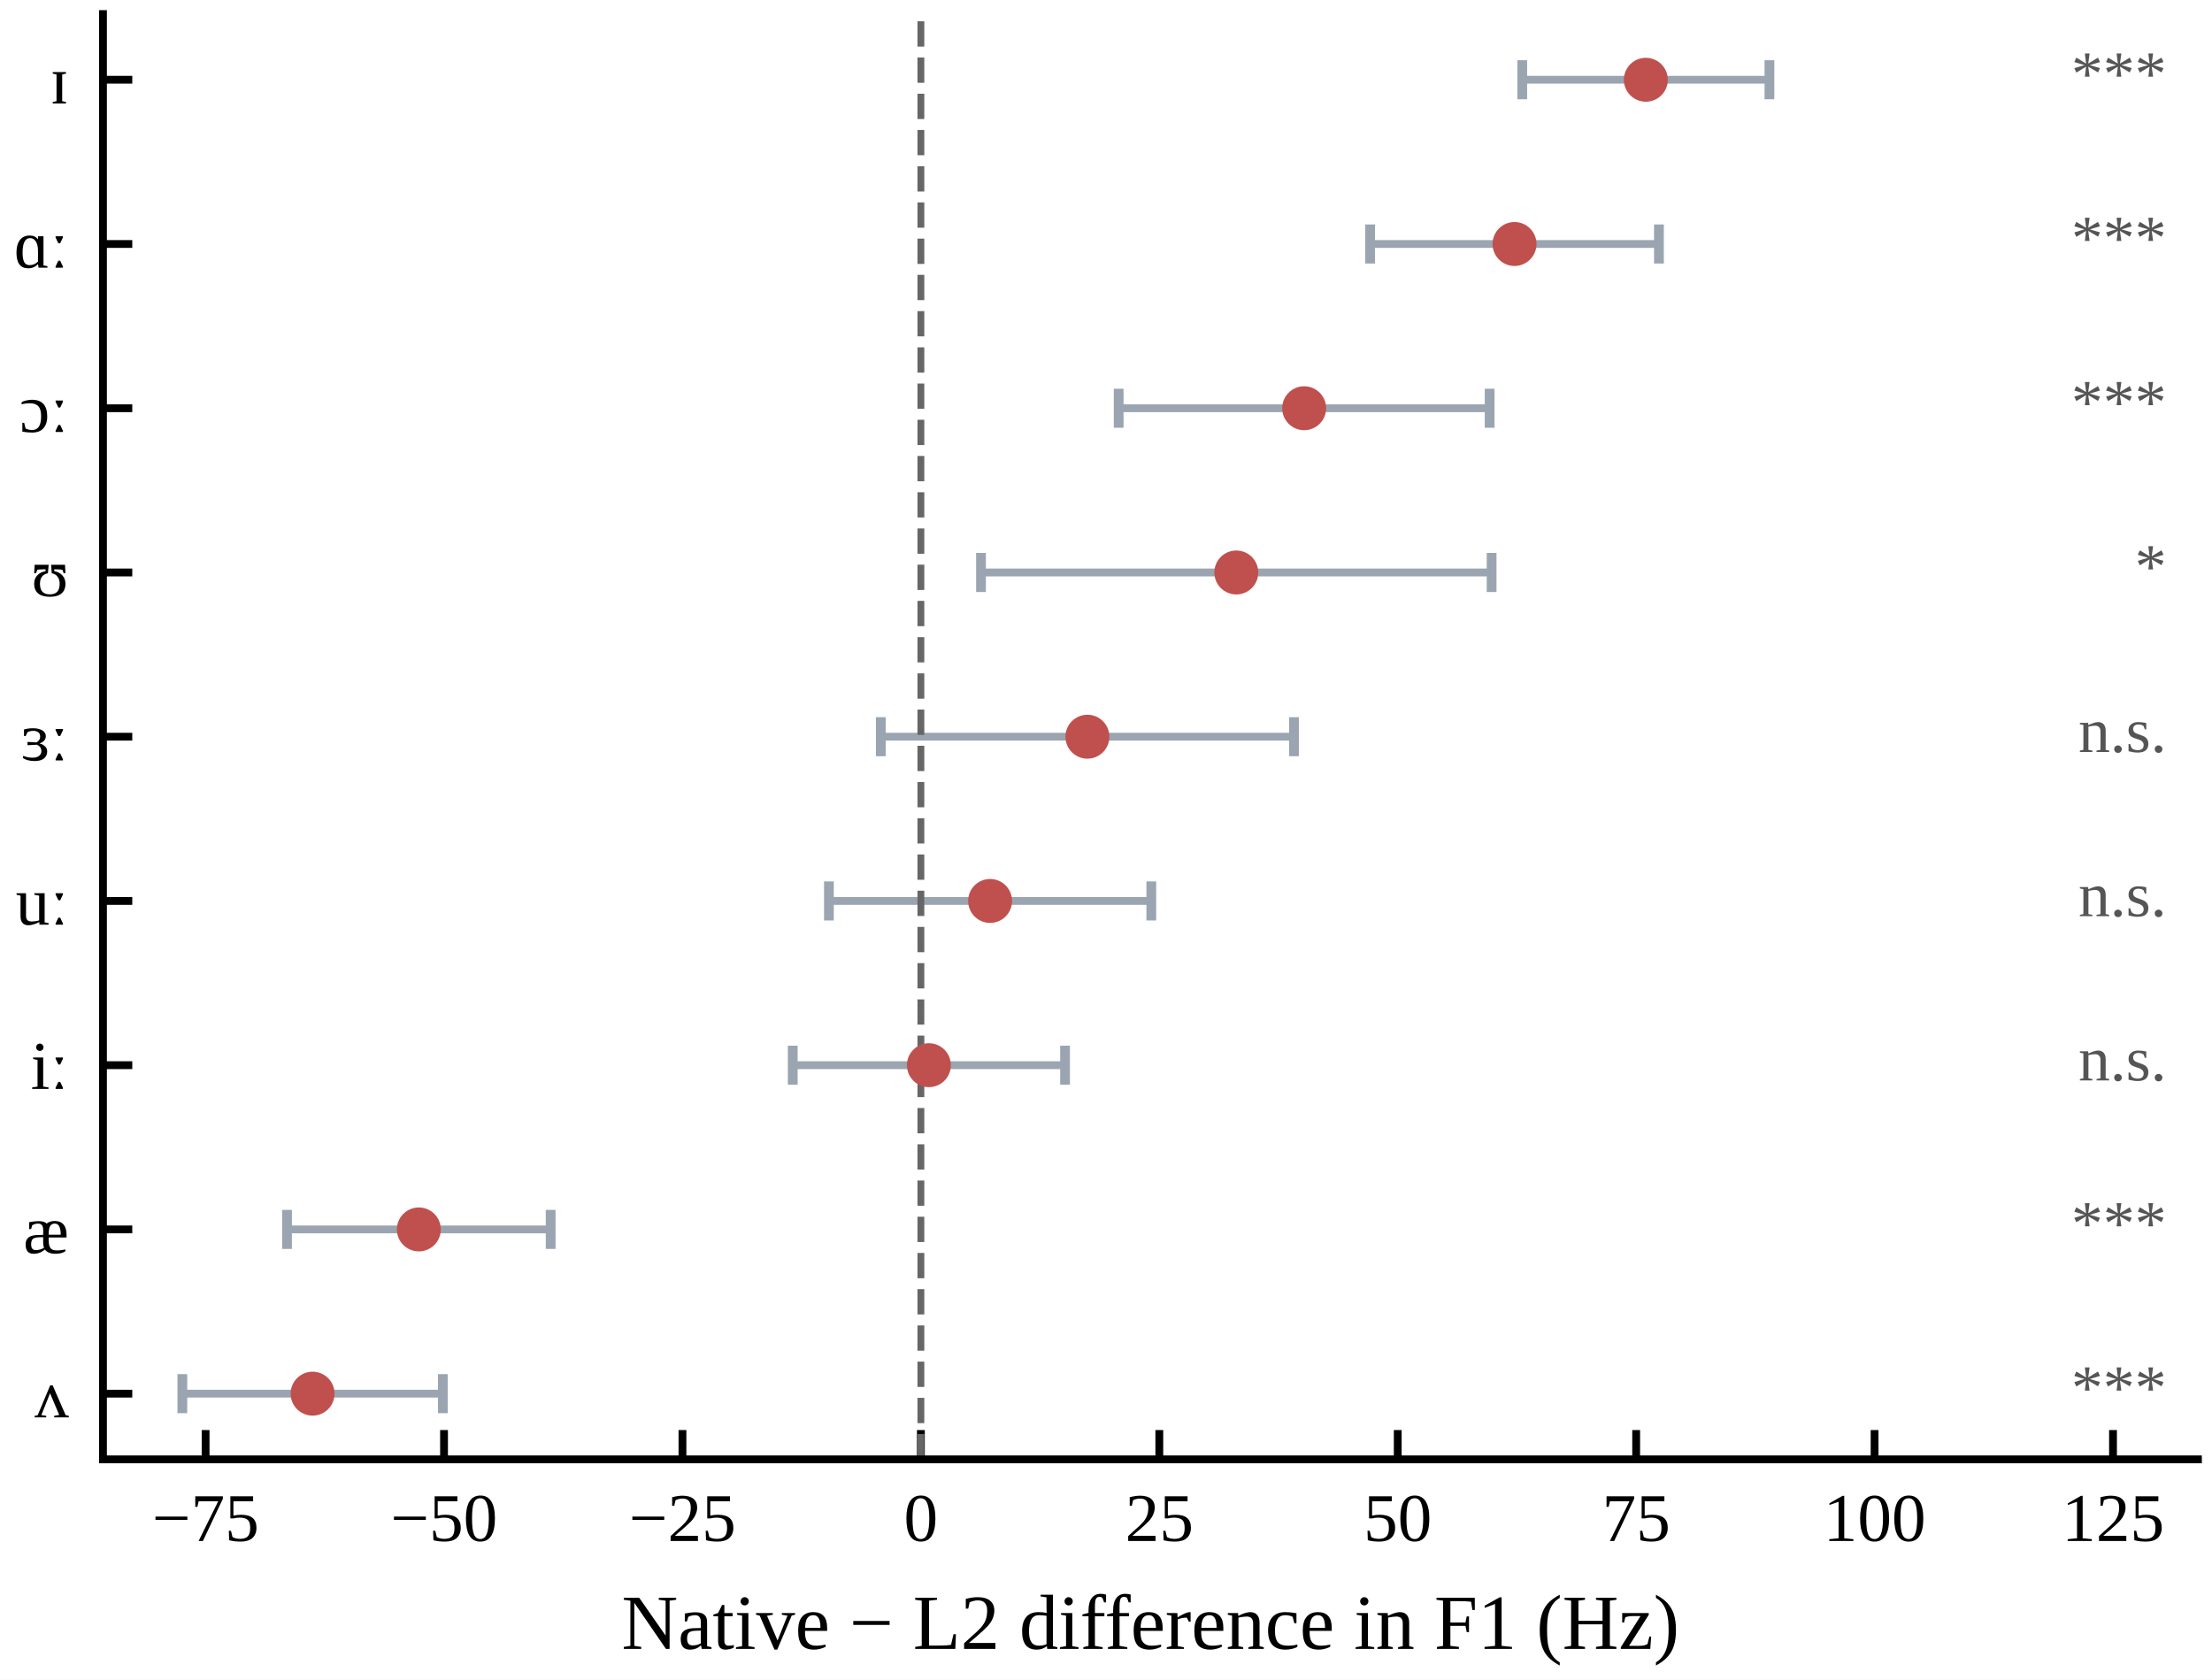
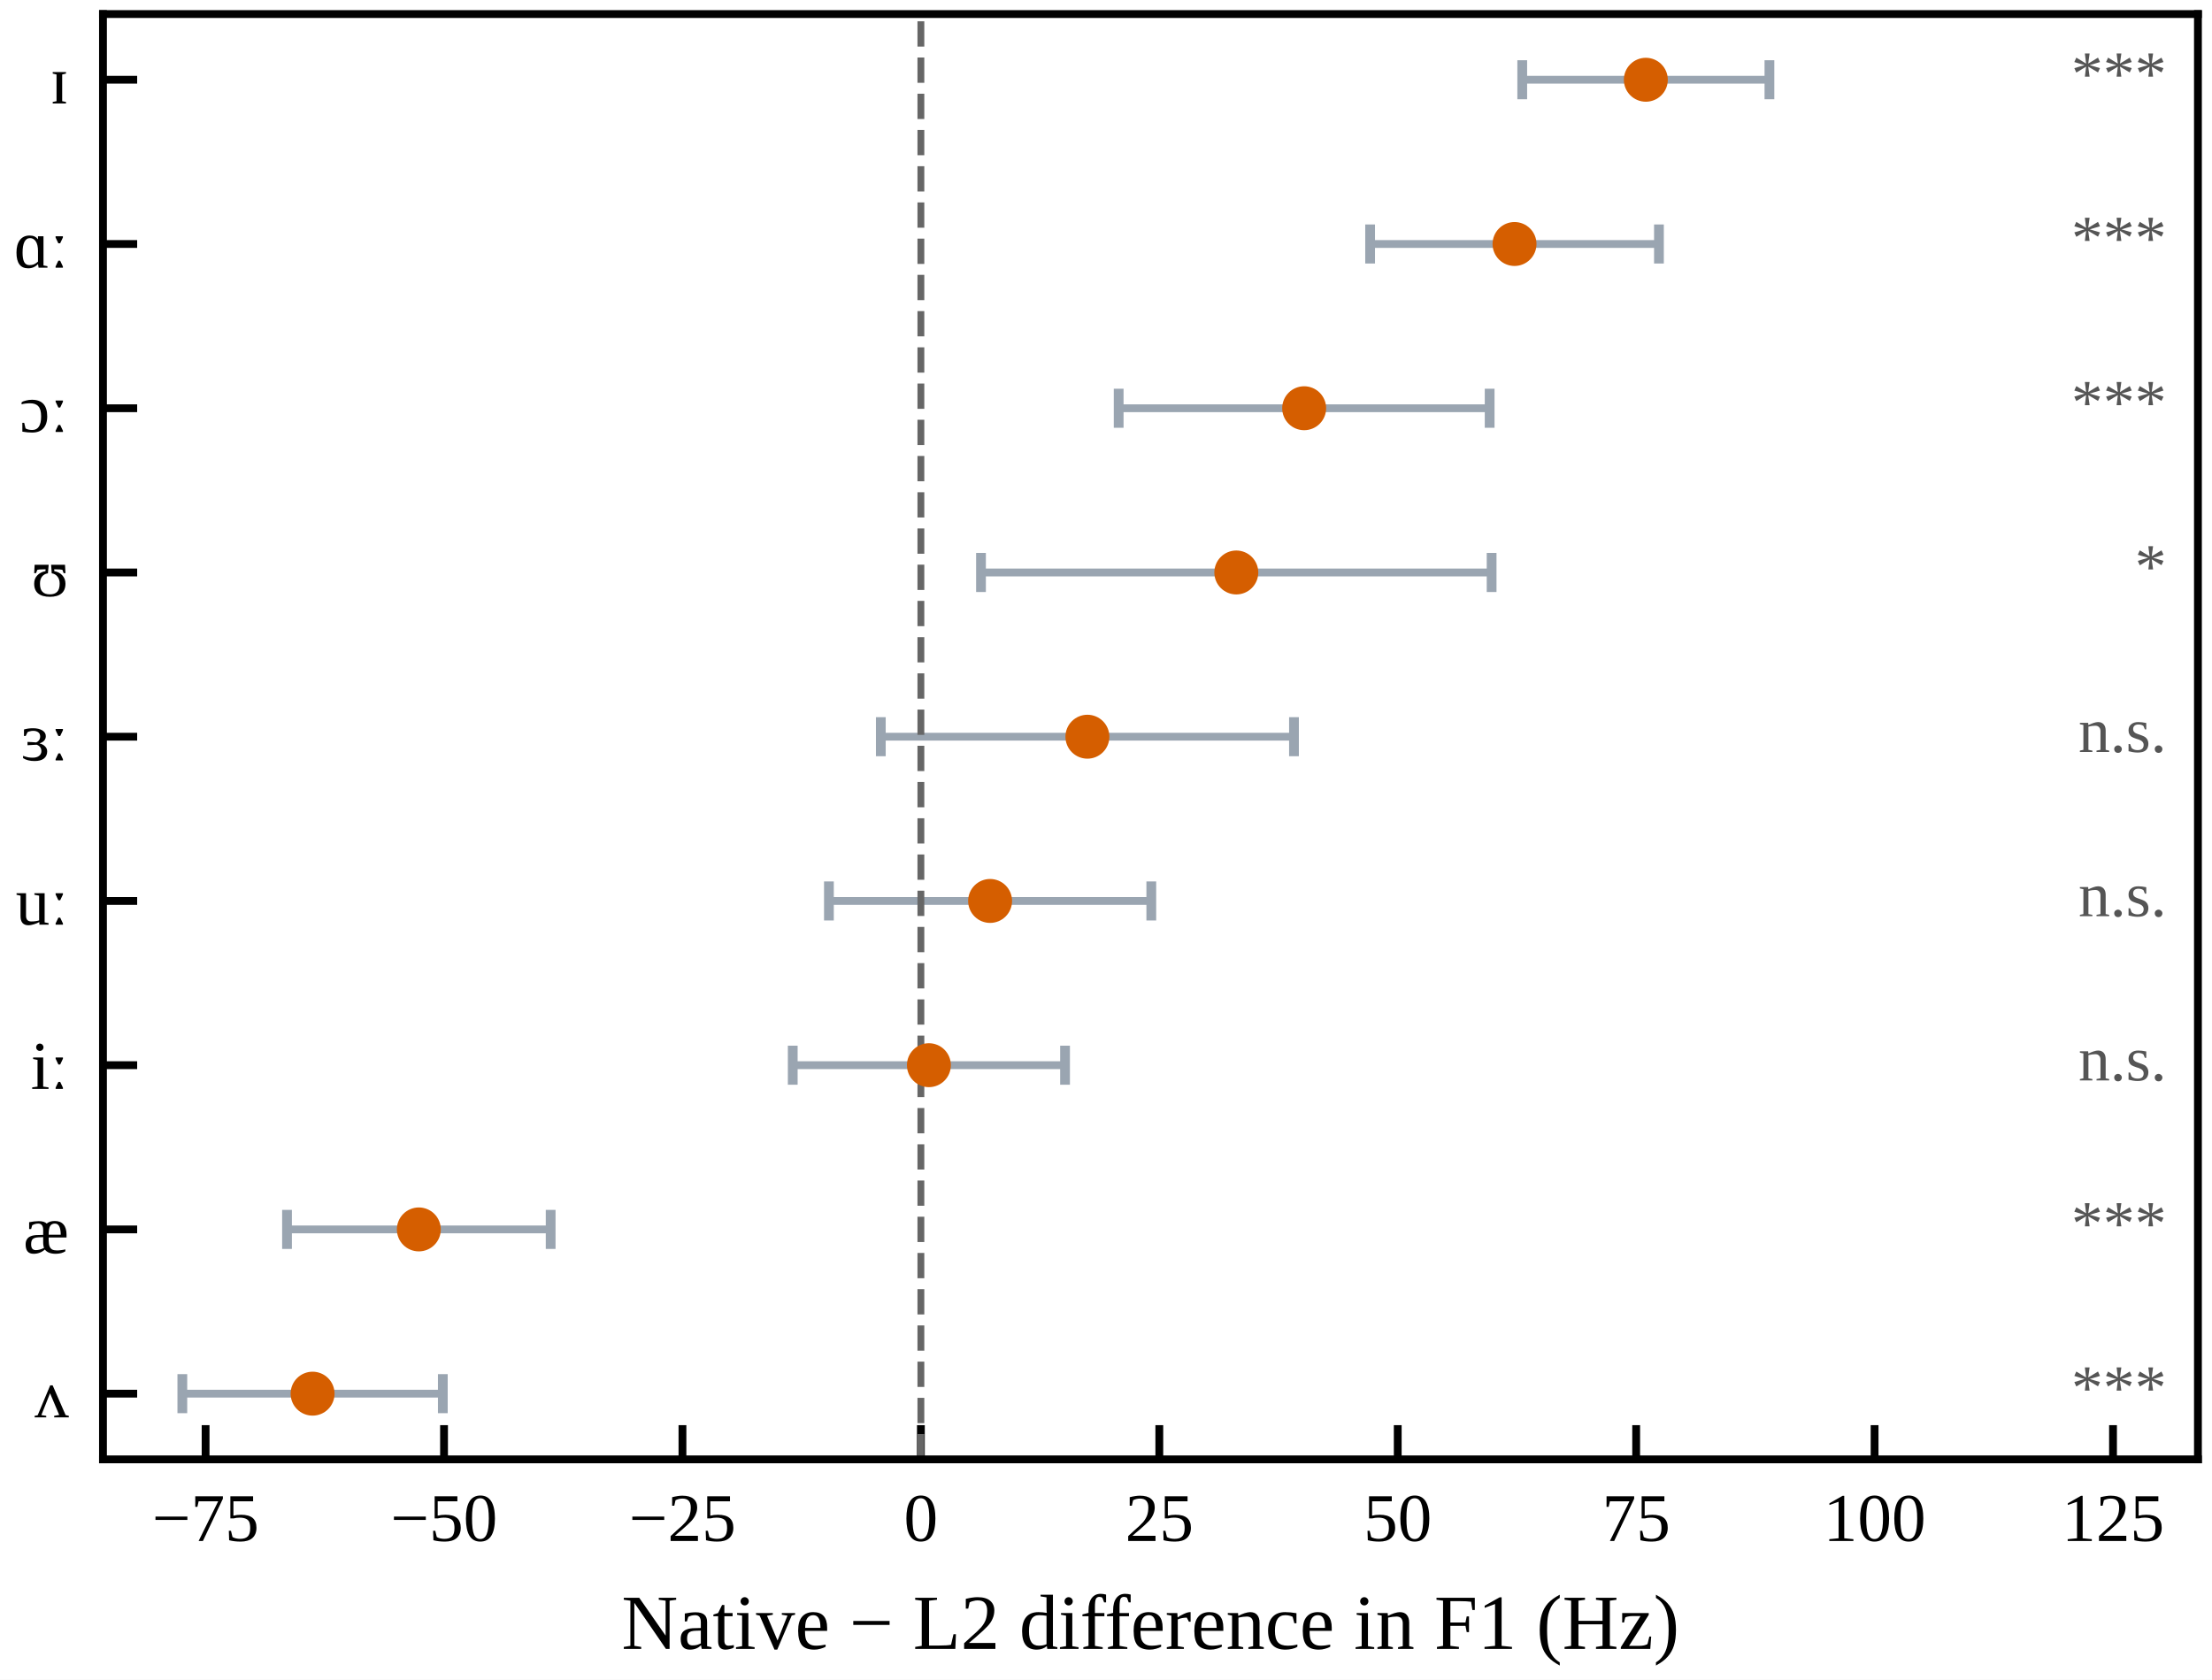
<svg xmlns="http://www.w3.org/2000/svg" xmlns:xlink="http://www.w3.org/1999/xlink" width="226.51pt" height="172.024pt" viewBox="0 0 226.51 172.024" version="1.1">
  <defs>
    <style type="text/css">*{stroke-linejoin: round; stroke-linecap: butt}</style>
  </defs>
  <g id="figure_1">
    <g id="patch_1">
      <path d="M 0 172.024  L 226.51 172.024  L 226.51 -0  L 0 -0  z " style="fill: #ffffff" />
    </g>
    <g id="axes_1">
      <g id="patch_2">
        <path d="M 10.545 149.46  L 225.07 149.46  L 225.07 1.44  L 10.545 1.44  z " style="fill: #ffffff" />
      </g>
      <g id="matplotlib.axis_1">
        <g id="xtick_1">
          <g id="line2d_1">
            <defs>
-               <path id="mf4f7af2790" d="M 0 0  L 0 -3  " style="stroke: #000000; stroke-width: 0.8" />
+               <path id="m628c683831" d="M 0 0  L 0 -3.5  " style="stroke: #000000; stroke-width: 0.8" />
            </defs>
            <g>
-               <use xlink:href="#mf4f7af2790" x="21.054" y="149.46" style="stroke: #000000; stroke-width: 0.8" />
+               <use xlink:href="#m628c683831" x="21.054" y="149.46" style="stroke: #000000; stroke-width: 0.8" />
            </g>
          </g>
          <g id="text_1">
            <text style="font-size: 7px; font-family: 'Times New Roman'; text-anchor: middle" x="21.054" y="157.821" transform="rotate(-0 21.0536 157.8206)">−75</text>
          </g>
        </g>
        <g id="xtick_2">
          <g id="line2d_2">
            <g>
-               <use xlink:href="#mf4f7af2790" x="45.469" y="149.46" style="stroke: #000000; stroke-width: 0.8" />
+               <use xlink:href="#m628c683831" x="45.469" y="149.46" style="stroke: #000000; stroke-width: 0.8" />
            </g>
          </g>
          <g id="text_2">
            <text style="font-size: 7px; font-family: 'Times New Roman'; text-anchor: middle" x="45.469" y="157.821" transform="rotate(-0 45.4686 157.8206)">−50</text>
          </g>
        </g>
        <g id="xtick_3">
          <g id="line2d_3">
            <g>
-               <use xlink:href="#mf4f7af2790" x="69.884" y="149.46" style="stroke: #000000; stroke-width: 0.8" />
+               <use xlink:href="#m628c683831" x="69.884" y="149.46" style="stroke: #000000; stroke-width: 0.8" />
            </g>
          </g>
          <g id="text_3">
            <text style="font-size: 7px; font-family: 'Times New Roman'; text-anchor: middle" x="69.884" y="157.821" transform="rotate(-0 69.88361 157.8206)">−25</text>
          </g>
        </g>
        <g id="xtick_4">
          <g id="line2d_4">
            <g>
-               <use xlink:href="#mf4f7af2790" x="94.299" y="149.46" style="stroke: #000000; stroke-width: 0.8" />
+               <use xlink:href="#m628c683831" x="94.299" y="149.46" style="stroke: #000000; stroke-width: 0.8" />
            </g>
          </g>
          <g id="text_4">
            <text style="font-size: 7px; font-family: 'Times New Roman'; text-anchor: middle" x="94.299" y="157.821" transform="rotate(-0 94.29861 157.8206)">0</text>
          </g>
        </g>
        <g id="xtick_5">
          <g id="line2d_5">
            <g>
-               <use xlink:href="#mf4f7af2790" x="118.714" y="149.46" style="stroke: #000000; stroke-width: 0.8" />
+               <use xlink:href="#m628c683831" x="118.714" y="149.46" style="stroke: #000000; stroke-width: 0.8" />
            </g>
          </g>
          <g id="text_5">
            <text style="font-size: 7px; font-family: 'Times New Roman'; text-anchor: middle" x="118.714" y="157.821" transform="rotate(-0 118.7136 157.8206)">25</text>
          </g>
        </g>
        <g id="xtick_6">
          <g id="line2d_6">
            <g>
-               <use xlink:href="#mf4f7af2790" x="143.129" y="149.46" style="stroke: #000000; stroke-width: 0.8" />
+               <use xlink:href="#m628c683831" x="143.129" y="149.46" style="stroke: #000000; stroke-width: 0.8" />
            </g>
          </g>
          <g id="text_6">
            <text style="font-size: 7px; font-family: 'Times New Roman'; text-anchor: middle" x="143.129" y="157.821" transform="rotate(-0 143.1286 157.8206)">50</text>
          </g>
        </g>
        <g id="xtick_7">
          <g id="line2d_7">
            <g>
-               <use xlink:href="#mf4f7af2790" x="167.544" y="149.46" style="stroke: #000000; stroke-width: 0.8" />
+               <use xlink:href="#m628c683831" x="167.544" y="149.46" style="stroke: #000000; stroke-width: 0.8" />
            </g>
          </g>
          <g id="text_7">
            <text style="font-size: 7px; font-family: 'Times New Roman'; text-anchor: middle" x="167.544" y="157.821" transform="rotate(-0 167.5436 157.8206)">75</text>
          </g>
        </g>
        <g id="xtick_8">
          <g id="line2d_8">
            <g>
-               <use xlink:href="#mf4f7af2790" x="191.959" y="149.46" style="stroke: #000000; stroke-width: 0.8" />
+               <use xlink:href="#m628c683831" x="191.959" y="149.46" style="stroke: #000000; stroke-width: 0.8" />
            </g>
          </g>
          <g id="text_8">
            <text style="font-size: 7px; font-family: 'Times New Roman'; text-anchor: middle" x="191.959" y="157.821" transform="rotate(-0 191.9586 157.8206)">100</text>
          </g>
        </g>
        <g id="xtick_9">
          <g id="line2d_9">
            <g>
-               <use xlink:href="#mf4f7af2790" x="216.374" y="149.46" style="stroke: #000000; stroke-width: 0.8" />
+               <use xlink:href="#m628c683831" x="216.374" y="149.46" style="stroke: #000000; stroke-width: 0.8" />
            </g>
          </g>
          <g id="text_9">
            <text style="font-size: 7px; font-family: 'Times New Roman'; text-anchor: middle" x="216.374" y="157.821" transform="rotate(-0 216.3736 157.8206)">125</text>
          </g>
        </g>
        <g id="text_10">
          <text style="font-size: 8px; font-family: 'Times New Roman'; text-anchor: middle" x="117.808" y="168.873" transform="rotate(-0 117.8079 168.873)">Native − L2 difference in F1 (Hz)</text>
        </g>
      </g>
      <g id="matplotlib.axis_2">
        <g id="ytick_1">
          <g id="line2d_10">
            <defs>
-               <path id="mac81b61fd4" d="M 0 0  L 3 0  " style="stroke: #000000; stroke-width: 0.8" />
+               <path id="m82e6195e56" d="M 0 0  L 3.5 0  " style="stroke: #000000; stroke-width: 0.8" />
            </defs>
            <g>
-               <use xlink:href="#mac81b61fd4" x="10.545" y="142.732" style="stroke: #000000; stroke-width: 0.8" />
+               <use xlink:href="#m82e6195e56" x="10.545" y="142.732" style="stroke: #000000; stroke-width: 0.8" />
            </g>
          </g>
          <g id="text_11">
            <text style="font-size: 7px; font-family: 'Times New Roman'; text-anchor: end" x="7.045" y="145.162" transform="rotate(-0 7.045469 145.1621)">ʌ</text>
          </g>
        </g>
        <g id="ytick_2">
          <g id="line2d_11">
            <g>
-               <use xlink:href="#mac81b61fd4" x="10.545" y="125.911" style="stroke: #000000; stroke-width: 0.8" />
+               <use xlink:href="#m82e6195e56" x="10.545" y="125.911" style="stroke: #000000; stroke-width: 0.8" />
            </g>
          </g>
          <g id="text_12">
            <text style="font-size: 7px; font-family: 'Times New Roman'; text-anchor: end" x="7.045" y="128.342" transform="rotate(-0 7.045469 128.3417)">æ</text>
          </g>
        </g>
        <g id="ytick_3">
          <g id="line2d_12">
            <g>
-               <use xlink:href="#mac81b61fd4" x="10.545" y="109.091" style="stroke: #000000; stroke-width: 0.8" />
+               <use xlink:href="#m82e6195e56" x="10.545" y="109.091" style="stroke: #000000; stroke-width: 0.8" />
            </g>
          </g>
          <g id="text_13">
            <text style="font-size: 7px; font-family: 'Times New Roman'; text-anchor: end" x="7.045" y="111.521" transform="rotate(-0 7.045469 111.5212)">iː</text>
          </g>
        </g>
        <g id="ytick_4">
          <g id="line2d_13">
            <g>
-               <use xlink:href="#mac81b61fd4" x="10.545" y="92.27" style="stroke: #000000; stroke-width: 0.8" />
+               <use xlink:href="#m82e6195e56" x="10.545" y="92.27" style="stroke: #000000; stroke-width: 0.8" />
            </g>
          </g>
          <g id="text_14">
            <text style="font-size: 7px; font-family: 'Times New Roman'; text-anchor: end" x="7.045" y="94.701" transform="rotate(-0 7.045469 94.70077)">uː</text>
          </g>
        </g>
        <g id="ytick_5">
          <g id="line2d_14">
            <g>
-               <use xlink:href="#mac81b61fd4" x="10.545" y="75.45" style="stroke: #000000; stroke-width: 0.8" />
+               <use xlink:href="#m82e6195e56" x="10.545" y="75.45" style="stroke: #000000; stroke-width: 0.8" />
            </g>
          </g>
          <g id="text_15">
            <text style="font-size: 7px; font-family: 'Times New Roman'; text-anchor: end" x="7.045" y="77.88" transform="rotate(-0 7.045469 77.88031)">ɜː</text>
          </g>
        </g>
        <g id="ytick_6">
          <g id="line2d_15">
            <g>
-               <use xlink:href="#mac81b61fd4" x="10.545" y="58.63" style="stroke: #000000; stroke-width: 0.8" />
+               <use xlink:href="#m82e6195e56" x="10.545" y="58.63" style="stroke: #000000; stroke-width: 0.8" />
            </g>
          </g>
          <g id="text_16">
            <text style="font-size: 7px; font-family: 'Times New Roman'; text-anchor: end" x="7.045" y="61.06" transform="rotate(-0 7.045469 61.05986)">ʊ</text>
          </g>
        </g>
        <g id="ytick_7">
          <g id="line2d_16">
            <g>
-               <use xlink:href="#mac81b61fd4" x="10.545" y="41.809" style="stroke: #000000; stroke-width: 0.8" />
+               <use xlink:href="#m82e6195e56" x="10.545" y="41.809" style="stroke: #000000; stroke-width: 0.8" />
            </g>
          </g>
          <g id="text_17">
            <text style="font-size: 7px; font-family: 'Times New Roman'; text-anchor: end" x="7.045" y="44.239" transform="rotate(-0 7.045469 44.2394)">ɔː</text>
          </g>
        </g>
        <g id="ytick_8">
          <g id="line2d_17">
            <g>
-               <use xlink:href="#mac81b61fd4" x="10.545" y="24.989" style="stroke: #000000; stroke-width: 0.8" />
+               <use xlink:href="#m82e6195e56" x="10.545" y="24.989" style="stroke: #000000; stroke-width: 0.8" />
            </g>
          </g>
          <g id="text_18">
            <text style="font-size: 7px; font-family: 'Times New Roman'; text-anchor: end" x="7.045" y="27.419" transform="rotate(-0 7.045469 27.41895)">ɑː</text>
          </g>
        </g>
        <g id="ytick_9">
          <g id="line2d_18">
            <g>
-               <use xlink:href="#mac81b61fd4" x="10.545" y="8.168" style="stroke: #000000; stroke-width: 0.8" />
+               <use xlink:href="#m82e6195e56" x="10.545" y="8.168" style="stroke: #000000; stroke-width: 0.8" />
            </g>
          </g>
          <g id="text_19">
            <text style="font-size: 7px; font-family: 'Times New Roman'; text-anchor: end" x="7.045" y="10.598" transform="rotate(-0 7.045469 10.59849)">ɪ</text>
          </g>
        </g>
      </g>
      <g id="LineCollection_1">
-         <path d="M 18.671 142.732  L 45.346 142.732  " clip-path="url(#p1f3de00810)" style="fill: none; stroke: #9aa5b1; stroke-width: 0.8" />
-         <path d="M 29.391 125.911  L 56.388 125.911  " clip-path="url(#p1f3de00810)" style="fill: none; stroke: #9aa5b1; stroke-width: 0.8" />
-         <path d="M 81.177 109.091  L 109.061 109.091  " clip-path="url(#p1f3de00810)" style="fill: none; stroke: #9aa5b1; stroke-width: 0.8" />
-         <path d="M 84.881 92.27  L 117.893 92.27  " clip-path="url(#p1f3de00810)" style="fill: none; stroke: #9aa5b1; stroke-width: 0.8" />
-         <path d="M 90.196 75.45  L 132.505 75.45  " clip-path="url(#p1f3de00810)" style="fill: none; stroke: #9aa5b1; stroke-width: 0.8" />
-         <path d="M 100.454 58.63  L 152.742 58.63  " clip-path="url(#p1f3de00810)" style="fill: none; stroke: #9aa5b1; stroke-width: 0.8" />
-         <path d="M 114.553 41.809  L 152.541 41.809  " clip-path="url(#p1f3de00810)" style="fill: none; stroke: #9aa5b1; stroke-width: 0.8" />
-         <path d="M 140.3 24.989  L 169.876 24.989  " clip-path="url(#p1f3de00810)" style="fill: none; stroke: #9aa5b1; stroke-width: 0.8" />
-         <path d="M 155.878 8.168  L 181.19 8.168  " clip-path="url(#p1f3de00810)" style="fill: none; stroke: #9aa5b1; stroke-width: 0.8" />
+         <path d="M 18.671 142.732  L 45.346 142.732  " clip-path="url(#p99ef119f56)" style="fill: none; stroke: #9aa5b1; stroke-width: 0.8" />
+         <path d="M 29.391 125.911  L 56.388 125.911  " clip-path="url(#p99ef119f56)" style="fill: none; stroke: #9aa5b1; stroke-width: 0.8" />
+         <path d="M 81.177 109.091  L 109.061 109.091  " clip-path="url(#p99ef119f56)" style="fill: none; stroke: #9aa5b1; stroke-width: 0.8" />
+         <path d="M 84.881 92.27  L 117.893 92.27  " clip-path="url(#p99ef119f56)" style="fill: none; stroke: #9aa5b1; stroke-width: 0.8" />
+         <path d="M 90.196 75.45  L 132.505 75.45  " clip-path="url(#p99ef119f56)" style="fill: none; stroke: #9aa5b1; stroke-width: 0.8" />
+         <path d="M 100.454 58.63  L 152.742 58.63  " clip-path="url(#p99ef119f56)" style="fill: none; stroke: #9aa5b1; stroke-width: 0.8" />
+         <path d="M 114.553 41.809  L 152.541 41.809  " clip-path="url(#p99ef119f56)" style="fill: none; stroke: #9aa5b1; stroke-width: 0.8" />
+         <path d="M 140.3 24.989  L 169.876 24.989  " clip-path="url(#p99ef119f56)" style="fill: none; stroke: #9aa5b1; stroke-width: 0.8" />
+         <path d="M 155.878 8.168  L 181.19 8.168  " clip-path="url(#p99ef119f56)" style="fill: none; stroke: #9aa5b1; stroke-width: 0.8" />
      </g>
      <g id="line2d_19">
        <defs>
-           <path id="me009292bf2" d="M 0 2  L 0 -2  " style="stroke: #9aa5b1" />
+           <path id="m35a4459202" d="M 0 2  L 0 -2  " style="stroke: #9aa5b1" />
        </defs>
-         <g clip-path="url(#p1f3de00810)">
-           <use xlink:href="#me009292bf2" x="18.671" y="142.732" style="fill: #c0504d; stroke: #9aa5b1" />
-           <use xlink:href="#me009292bf2" x="29.391" y="125.911" style="fill: #c0504d; stroke: #9aa5b1" />
-           <use xlink:href="#me009292bf2" x="81.177" y="109.091" style="fill: #c0504d; stroke: #9aa5b1" />
-           <use xlink:href="#me009292bf2" x="84.881" y="92.27" style="fill: #c0504d; stroke: #9aa5b1" />
-           <use xlink:href="#me009292bf2" x="90.196" y="75.45" style="fill: #c0504d; stroke: #9aa5b1" />
-           <use xlink:href="#me009292bf2" x="100.454" y="58.63" style="fill: #c0504d; stroke: #9aa5b1" />
-           <use xlink:href="#me009292bf2" x="114.553" y="41.809" style="fill: #c0504d; stroke: #9aa5b1" />
-           <use xlink:href="#me009292bf2" x="140.3" y="24.989" style="fill: #c0504d; stroke: #9aa5b1" />
-           <use xlink:href="#me009292bf2" x="155.878" y="8.168" style="fill: #c0504d; stroke: #9aa5b1" />
+         <g clip-path="url(#p99ef119f56)">
+           <use xlink:href="#m35a4459202" x="18.671" y="142.732" style="fill: #d55e00; stroke: #9aa5b1" />
+           <use xlink:href="#m35a4459202" x="29.391" y="125.911" style="fill: #d55e00; stroke: #9aa5b1" />
+           <use xlink:href="#m35a4459202" x="81.177" y="109.091" style="fill: #d55e00; stroke: #9aa5b1" />
+           <use xlink:href="#m35a4459202" x="84.881" y="92.27" style="fill: #d55e00; stroke: #9aa5b1" />
+           <use xlink:href="#m35a4459202" x="90.196" y="75.45" style="fill: #d55e00; stroke: #9aa5b1" />
+           <use xlink:href="#m35a4459202" x="100.454" y="58.63" style="fill: #d55e00; stroke: #9aa5b1" />
+           <use xlink:href="#m35a4459202" x="114.553" y="41.809" style="fill: #d55e00; stroke: #9aa5b1" />
+           <use xlink:href="#m35a4459202" x="140.3" y="24.989" style="fill: #d55e00; stroke: #9aa5b1" />
+           <use xlink:href="#m35a4459202" x="155.878" y="8.168" style="fill: #d55e00; stroke: #9aa5b1" />
        </g>
      </g>
      <g id="line2d_20">
-         <g clip-path="url(#p1f3de00810)">
-           <use xlink:href="#me009292bf2" x="45.346" y="142.732" style="fill: #c0504d; stroke: #9aa5b1" />
-           <use xlink:href="#me009292bf2" x="56.388" y="125.911" style="fill: #c0504d; stroke: #9aa5b1" />
-           <use xlink:href="#me009292bf2" x="109.061" y="109.091" style="fill: #c0504d; stroke: #9aa5b1" />
-           <use xlink:href="#me009292bf2" x="117.893" y="92.27" style="fill: #c0504d; stroke: #9aa5b1" />
-           <use xlink:href="#me009292bf2" x="132.505" y="75.45" style="fill: #c0504d; stroke: #9aa5b1" />
-           <use xlink:href="#me009292bf2" x="152.742" y="58.63" style="fill: #c0504d; stroke: #9aa5b1" />
-           <use xlink:href="#me009292bf2" x="152.541" y="41.809" style="fill: #c0504d; stroke: #9aa5b1" />
-           <use xlink:href="#me009292bf2" x="169.876" y="24.989" style="fill: #c0504d; stroke: #9aa5b1" />
-           <use xlink:href="#me009292bf2" x="181.19" y="8.168" style="fill: #c0504d; stroke: #9aa5b1" />
+         <g clip-path="url(#p99ef119f56)">
+           <use xlink:href="#m35a4459202" x="45.346" y="142.732" style="fill: #d55e00; stroke: #9aa5b1" />
+           <use xlink:href="#m35a4459202" x="56.388" y="125.911" style="fill: #d55e00; stroke: #9aa5b1" />
+           <use xlink:href="#m35a4459202" x="109.061" y="109.091" style="fill: #d55e00; stroke: #9aa5b1" />
+           <use xlink:href="#m35a4459202" x="117.893" y="92.27" style="fill: #d55e00; stroke: #9aa5b1" />
+           <use xlink:href="#m35a4459202" x="132.505" y="75.45" style="fill: #d55e00; stroke: #9aa5b1" />
+           <use xlink:href="#m35a4459202" x="152.742" y="58.63" style="fill: #d55e00; stroke: #9aa5b1" />
+           <use xlink:href="#m35a4459202" x="152.541" y="41.809" style="fill: #d55e00; stroke: #9aa5b1" />
+           <use xlink:href="#m35a4459202" x="169.876" y="24.989" style="fill: #d55e00; stroke: #9aa5b1" />
+           <use xlink:href="#m35a4459202" x="181.19" y="8.168" style="fill: #d55e00; stroke: #9aa5b1" />
        </g>
      </g>
      <g id="line2d_21">
-         <path d="M 94.299 149.46  L 94.299 1.44  " clip-path="url(#p1f3de00810)" style="fill: none; stroke-dasharray: 2.59,1.12; stroke-dashoffset: 0; stroke: #666666; stroke-width: 0.7" />
+         <path d="M 94.299 149.46  L 94.299 1.44  " clip-path="url(#p99ef119f56)" style="fill: none; stroke-dasharray: 2.59,1.12; stroke-dashoffset: 0; stroke: #666666; stroke-width: 0.7" />
      </g>
      <g id="line2d_22">
        <defs>
-           <path id="m9dc44ffe03" d="M 0 1.75  C 0.464 1.75 0.909 1.566 1.237 1.237  C 1.566 0.909 1.75 0.464 1.75 0  C 1.75 -0.464 1.566 -0.909 1.237 -1.237  C 0.909 -1.566 0.464 -1.75 0 -1.75  C -0.464 -1.75 -0.909 -1.566 -1.237 -1.237  C -1.566 -0.909 -1.75 -0.464 -1.75 0  C -1.75 0.464 -1.566 0.909 -1.237 1.237  C -0.909 1.566 -0.464 1.75 0 1.75  z " style="stroke: #c0504d" />
+           <path id="m02d76fa7ac" d="M 0 1.75  C 0.464 1.75 0.909 1.566 1.237 1.237  C 1.566 0.909 1.75 0.464 1.75 0  C 1.75 -0.464 1.566 -0.909 1.237 -1.237  C 0.909 -1.566 0.464 -1.75 0 -1.75  C -0.464 -1.75 -0.909 -1.566 -1.237 -1.237  C -1.566 -0.909 -1.75 -0.464 -1.75 0  C -1.75 0.464 -1.566 0.909 -1.237 1.237  C -0.909 1.566 -0.464 1.75 0 1.75  z " style="stroke: #d55e00" />
        </defs>
-         <g clip-path="url(#p1f3de00810)">
-           <use xlink:href="#m9dc44ffe03" x="32.009" y="142.732" style="fill: #c0504d; stroke: #c0504d" />
-           <use xlink:href="#m9dc44ffe03" x="42.889" y="125.911" style="fill: #c0504d; stroke: #c0504d" />
-           <use xlink:href="#m9dc44ffe03" x="95.119" y="109.091" style="fill: #c0504d; stroke: #c0504d" />
-           <use xlink:href="#m9dc44ffe03" x="101.387" y="92.27" style="fill: #c0504d; stroke: #c0504d" />
-           <use xlink:href="#m9dc44ffe03" x="111.351" y="75.45" style="fill: #c0504d; stroke: #c0504d" />
-           <use xlink:href="#m9dc44ffe03" x="126.598" y="58.63" style="fill: #c0504d; stroke: #c0504d" />
-           <use xlink:href="#m9dc44ffe03" x="133.547" y="41.809" style="fill: #c0504d; stroke: #c0504d" />
-           <use xlink:href="#m9dc44ffe03" x="155.088" y="24.989" style="fill: #c0504d; stroke: #c0504d" />
-           <use xlink:href="#m9dc44ffe03" x="168.534" y="8.168" style="fill: #c0504d; stroke: #c0504d" />
+         <g clip-path="url(#p99ef119f56)">
+           <use xlink:href="#m02d76fa7ac" x="32.009" y="142.732" style="fill: #d55e00; stroke: #d55e00" />
+           <use xlink:href="#m02d76fa7ac" x="42.889" y="125.911" style="fill: #d55e00; stroke: #d55e00" />
+           <use xlink:href="#m02d76fa7ac" x="95.119" y="109.091" style="fill: #d55e00; stroke: #d55e00" />
+           <use xlink:href="#m02d76fa7ac" x="101.387" y="92.27" style="fill: #d55e00; stroke: #d55e00" />
+           <use xlink:href="#m02d76fa7ac" x="111.351" y="75.45" style="fill: #d55e00; stroke: #d55e00" />
+           <use xlink:href="#m02d76fa7ac" x="126.598" y="58.63" style="fill: #d55e00; stroke: #d55e00" />
+           <use xlink:href="#m02d76fa7ac" x="133.547" y="41.809" style="fill: #d55e00; stroke: #d55e00" />
+           <use xlink:href="#m02d76fa7ac" x="155.088" y="24.989" style="fill: #d55e00; stroke: #d55e00" />
+           <use xlink:href="#m02d76fa7ac" x="168.534" y="8.168" style="fill: #d55e00; stroke: #d55e00" />
        </g>
      </g>
      <g id="patch_3">
        <path d="M 10.545 149.46  L 10.545 1.44  " style="fill: none; stroke: #000000; stroke-width: 0.8; stroke-linejoin: miter; stroke-linecap: square" />
      </g>
      <g id="patch_4">
+         <path d="M 225.07 149.46  L 225.07 1.44  " style="fill: none; stroke: #000000; stroke-width: 0.8; stroke-linejoin: miter; stroke-linecap: square" />
+       </g>
+       <g id="patch_5">
        <path d="M 10.545 149.46  L 225.07 149.46  " style="fill: none; stroke: #000000; stroke-width: 0.8; stroke-linejoin: miter; stroke-linecap: square" />
+       </g>
+       <g id="patch_6">
+         <path d="M 10.545 1.44  L 225.07 1.44  " style="fill: none; stroke: #000000; stroke-width: 0.8; stroke-linejoin: miter; stroke-linecap: square" />
      </g>
      <g id="text_20">
        <text style="font-size: 6.5px; font-family: 'Times New Roman'; text-anchor: end; fill: #555555" x="221.852" y="144.293" transform="rotate(-0 221.8525 144.2933)">***</text>
      </g>
      <g id="text_21">
        <text style="font-size: 6.5px; font-family: 'Times New Roman'; text-anchor: end; fill: #555555" x="221.852" y="127.473" transform="rotate(-0 221.8525 127.4729)">***</text>
      </g>
      <g id="text_22">
        <text style="font-size: 6.5px; font-family: 'Times New Roman'; text-anchor: end; fill: #555555" x="221.852" y="110.652" transform="rotate(-0 221.8525 110.6524)">n.s.</text>
      </g>
      <g id="text_23">
        <text style="font-size: 6.5px; font-family: 'Times New Roman'; text-anchor: end; fill: #555555" x="221.852" y="93.832" transform="rotate(-0 221.8525 93.83198)">n.s.</text>
      </g>
      <g id="text_24">
        <text style="font-size: 6.5px; font-family: 'Times New Roman'; text-anchor: end; fill: #555555" x="221.852" y="77.012" transform="rotate(-0 221.8525 77.01152)">n.s.</text>
      </g>
      <g id="text_25">
        <text style="font-size: 6.5px; font-family: 'Times New Roman'; text-anchor: end; fill: #555555" x="221.852" y="60.191" transform="rotate(-0 221.8525 60.19107)">*</text>
      </g>
      <g id="text_26">
        <text style="font-size: 6.5px; font-family: 'Times New Roman'; text-anchor: end; fill: #555555" x="221.852" y="43.371" transform="rotate(-0 221.8525 43.37061)">***</text>
      </g>
      <g id="text_27">
        <text style="font-size: 6.5px; font-family: 'Times New Roman'; text-anchor: end; fill: #555555" x="221.852" y="26.55" transform="rotate(-0 221.8525 26.55016)">***</text>
      </g>
      <g id="text_28">
        <text style="font-size: 6.5px; font-family: 'Times New Roman'; text-anchor: end; fill: #555555" x="221.852" y="9.73" transform="rotate(-0 221.8525 9.729705)">***</text>
      </g>
    </g>
  </g>
  <defs>
-     <clipPath id="p1f3de00810">
+     <clipPath id="p99ef119f56">
      <rect x="10.545" y="1.44" width="214.525" height="148.02" />
    </clipPath>
  </defs>
</svg>
